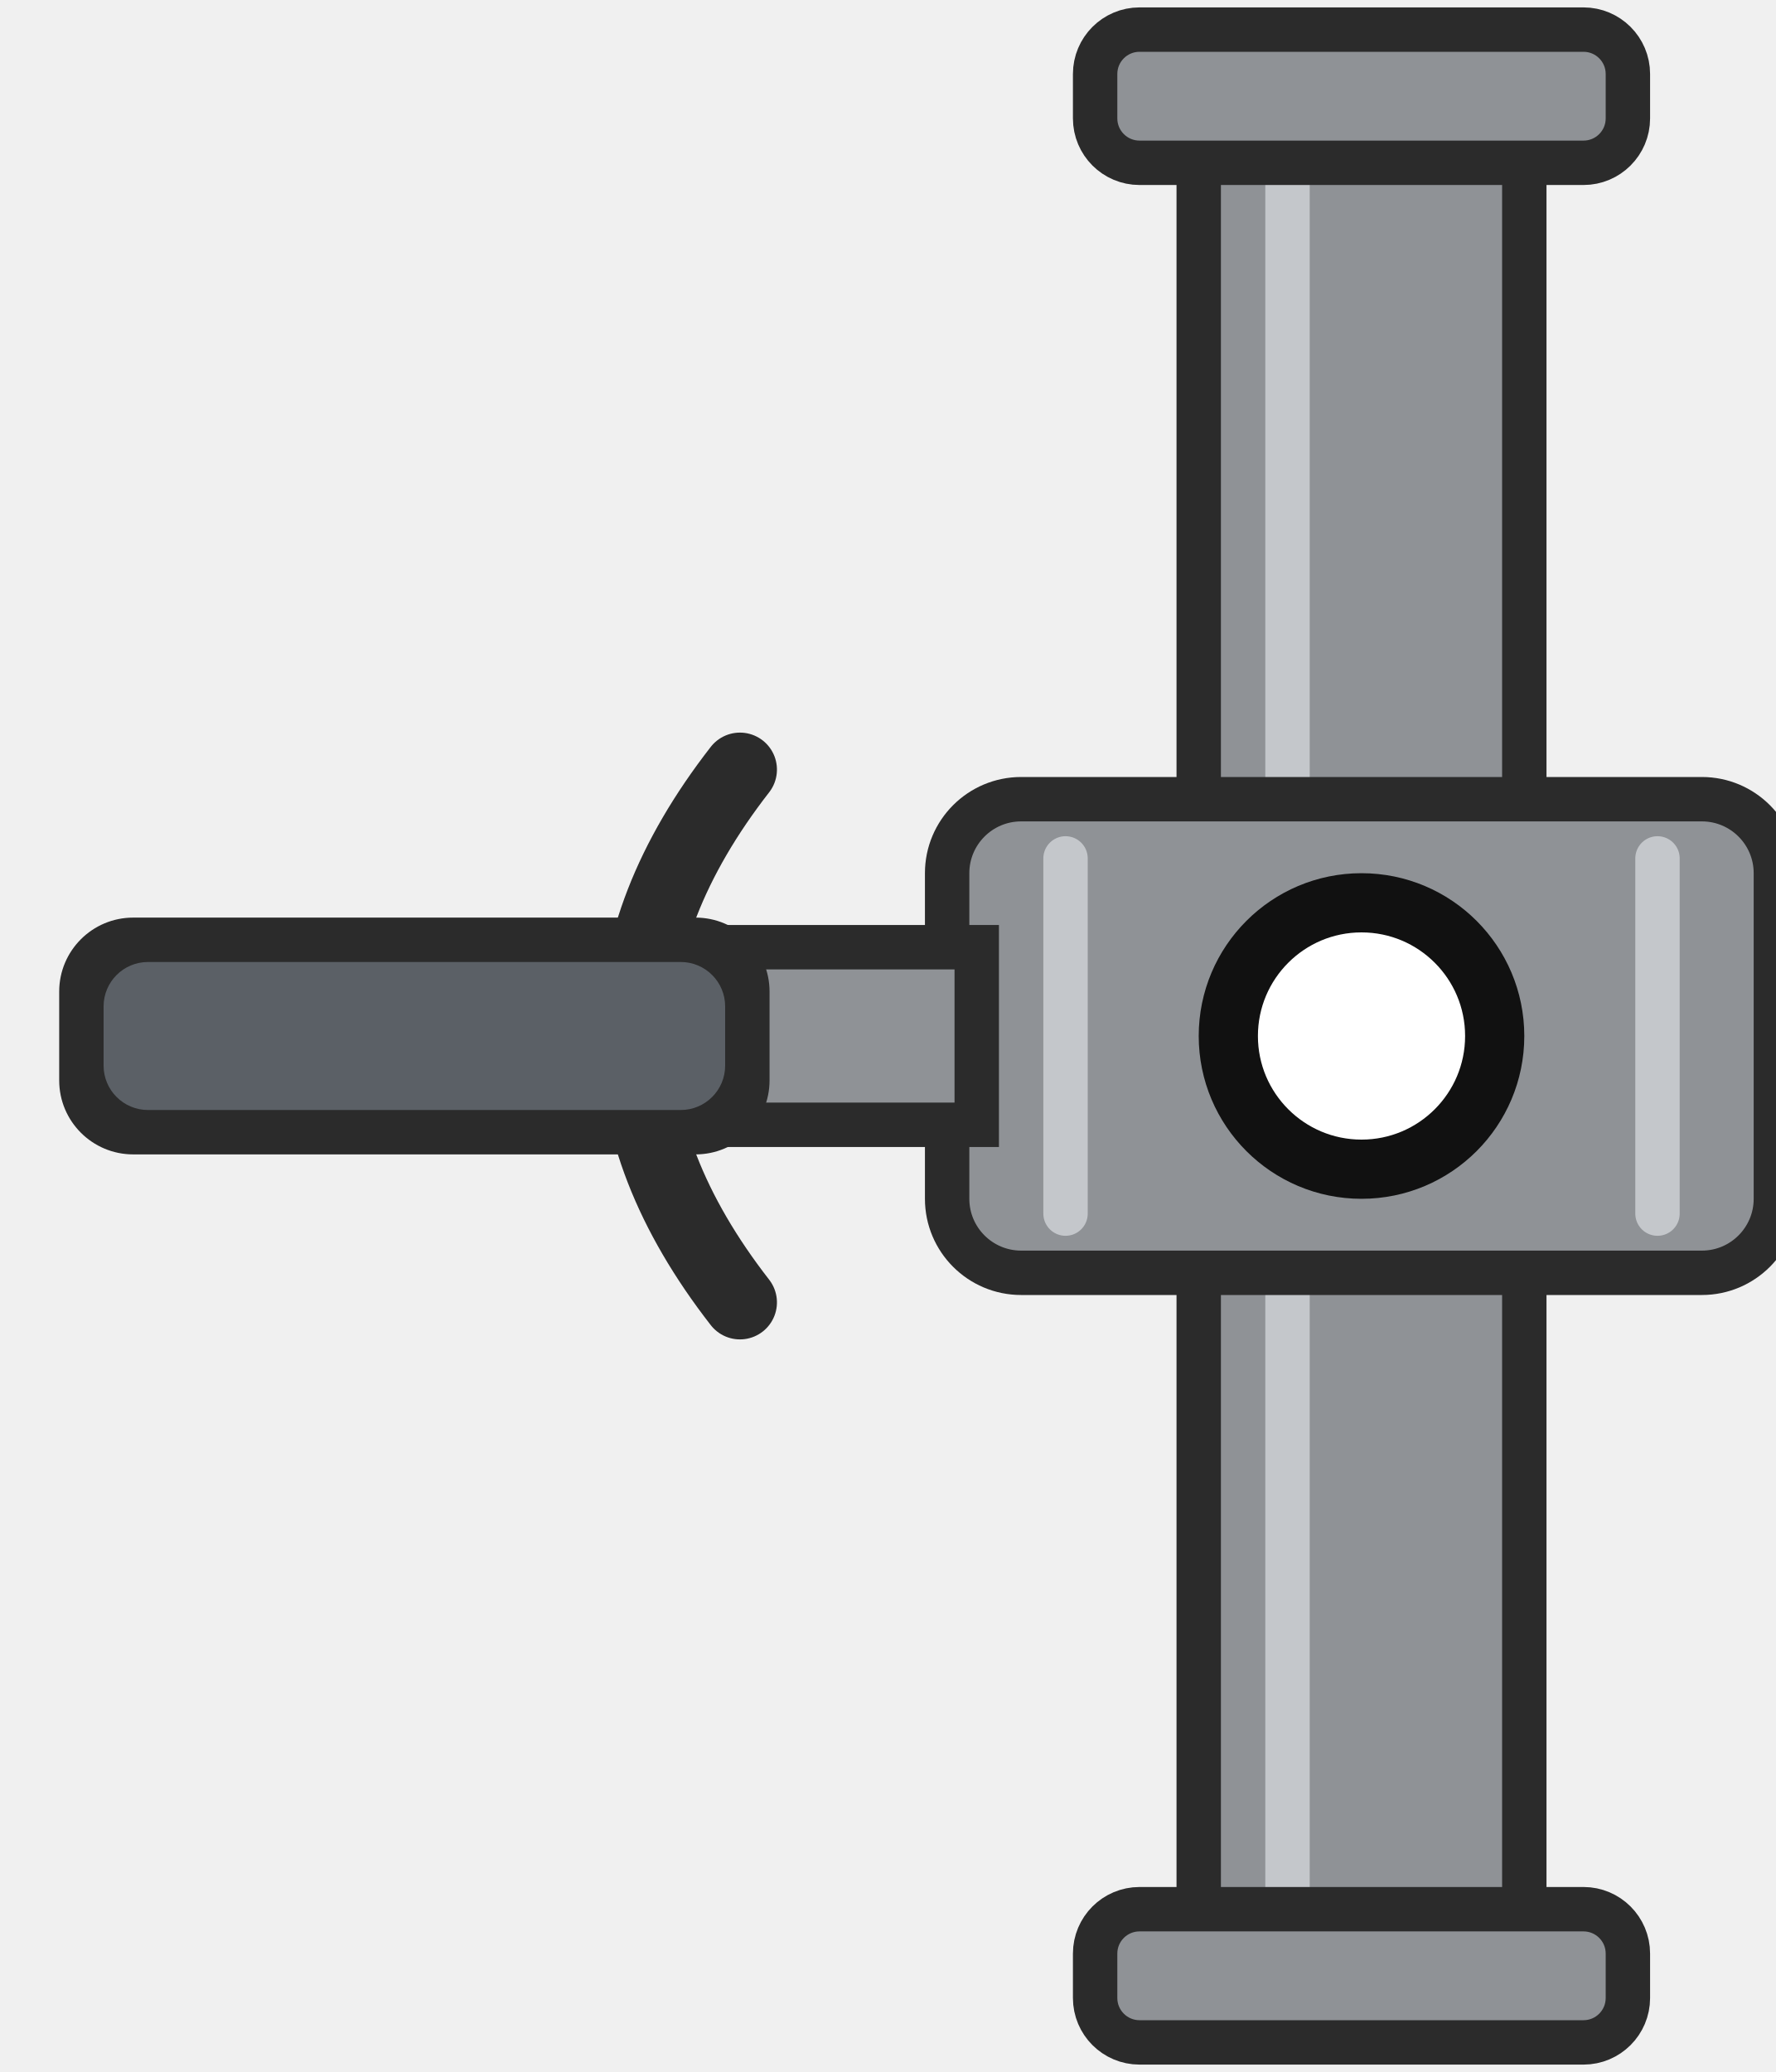
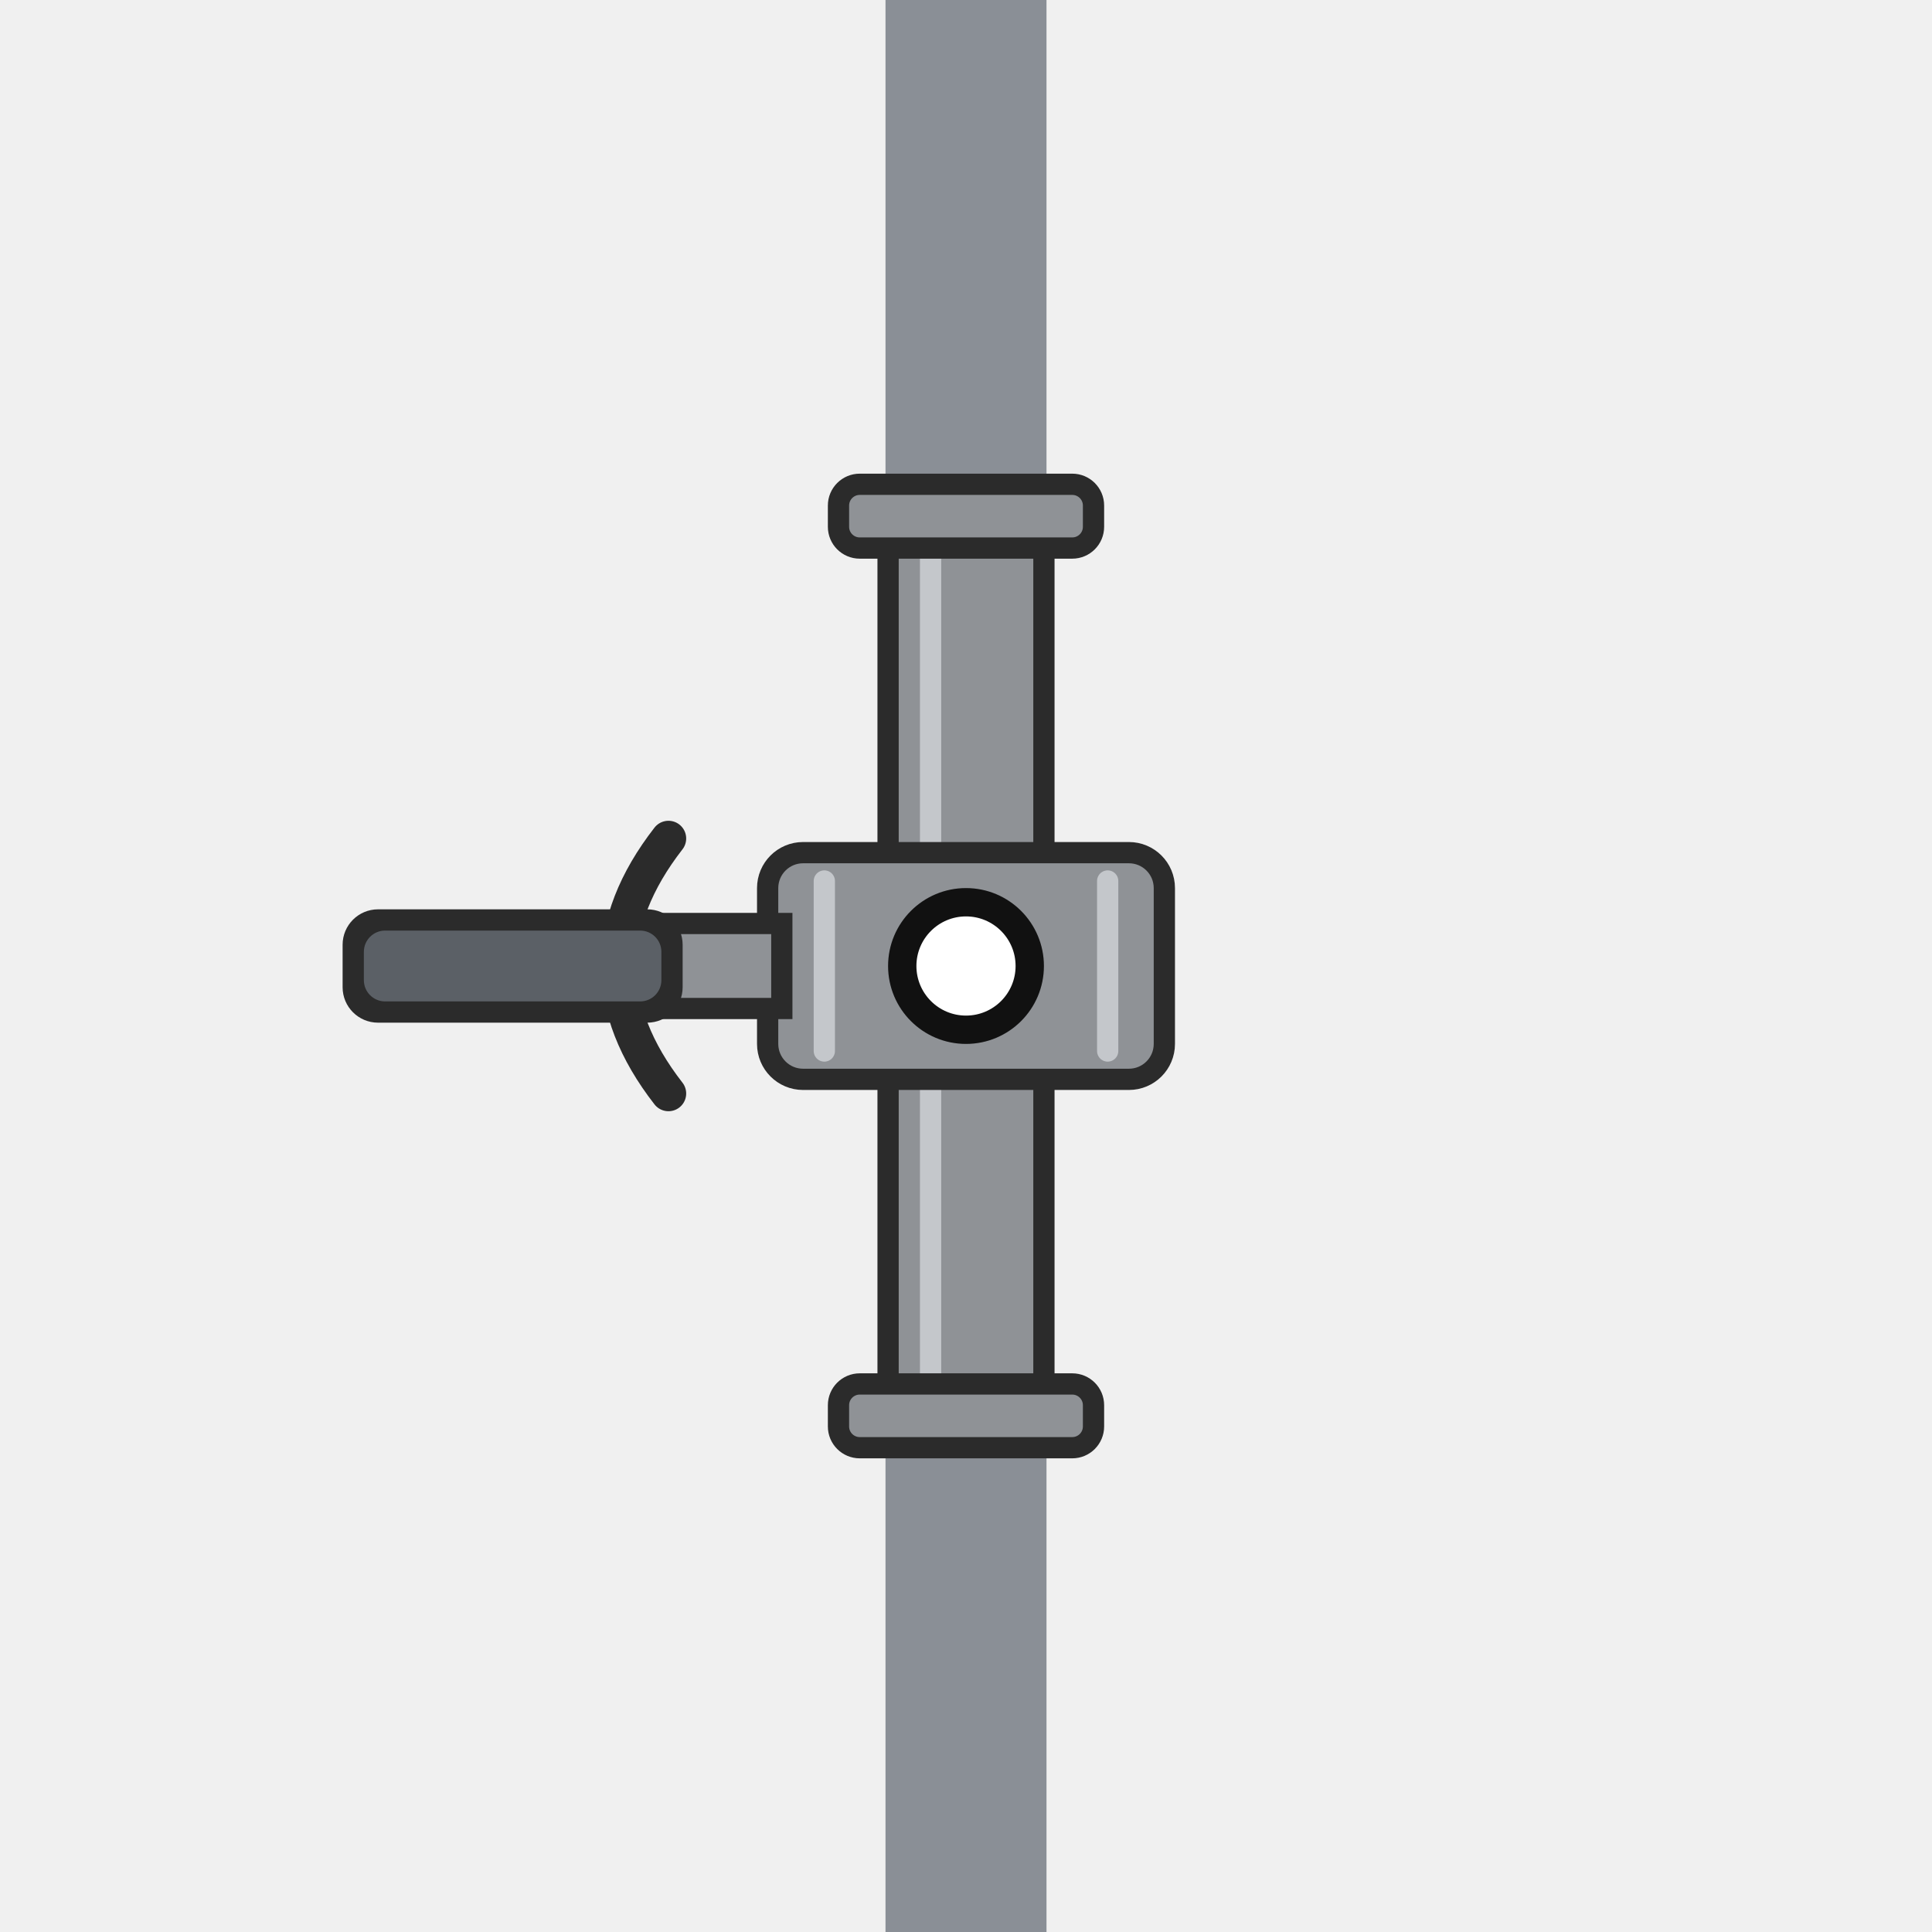
- <svg xmlns="http://www.w3.org/2000/svg" viewBox="0 0 120 140">
-   <g transform="translate(0 140) rotate(-90)">
-     <rect x="8" y="81" width="124" height="22" fill="#8f9296" stroke="#2b2b2b" stroke-width="3" />
-     <path d="M10 87 H130" stroke="#c4c7cb" stroke-width="3" stroke-linecap="round" />
-     <rect x="2" y="74" width="9" height="36" rx="3" fill="#8f9296" stroke="#2b2b2b" stroke-width="3" />
-     <rect x="129" y="74" width="9" height="36" rx="3" fill="#8f9296" stroke="#2b2b2b" stroke-width="3" />
-     <rect x="54" y="64" width="32" height="56" rx="5" fill="#8f9296" stroke="#2b2b2b" stroke-width="3" />
-     <path d="M58 72 H82 M58 112 H82" stroke="#c4c7cb" stroke-width="3" stroke-linecap="round" />
-     <rect x="64" y="46" width="12" height="20" fill="#8f9296" stroke="#2b2b2b" stroke-width="3" />
-     <path d="M52 50 Q70 36 88 50" fill="none" stroke="#2b2b2b" stroke-width="5" stroke-linecap="round" />
-     <circle cx="70" cy="92" r="9" fill="#ffffff" stroke="#111" stroke-width="4" />
-     <rect x="62" y="4" width="16" height="48" rx="5" fill="#2b2b2b" />
-     <rect x="65" y="7" width="10" height="42" rx="3" fill="#5b6066" />
+ <svg xmlns="http://www.w3.org/2000/svg" viewBox="0 0 300 300" data-valve-standard="1">
+   <rect x="137.5" y="0" width="25" height="74" fill="#8a8f96" />
+   <rect x="137.5" y="226" width="25" height="74" fill="#8a8f96" />
+   <g transform="translate(48.8 73) scale(1.1)">
+     <g transform="translate(0 140) rotate(-90)">
+       <rect x="8" y="81" width="124" height="22" fill="#8f9296" stroke="#2b2b2b" stroke-width="3" />
+       <path d="M10 87 H130" stroke="#c4c7cb" stroke-width="3" stroke-linecap="round" />
+       <rect x="2" y="74" width="9" height="36" rx="3" fill="#8f9296" stroke="#2b2b2b" stroke-width="3" />
+       <rect x="129" y="74" width="9" height="36" rx="3" fill="#8f9296" stroke="#2b2b2b" stroke-width="3" />
+       <rect x="54" y="64" width="32" height="56" rx="5" fill="#8f9296" stroke="#2b2b2b" stroke-width="3" />
+       <path d="M58 72 H82 M58 112 H82" stroke="#c4c7cb" stroke-width="3" stroke-linecap="round" />
+       <rect x="64" y="46" width="12" height="20" fill="#8f9296" stroke="#2b2b2b" stroke-width="3" />
+       <path d="M52 50 Q70 36 88 50" fill="none" stroke="#2b2b2b" stroke-width="5" stroke-linecap="round" />
+       <circle cx="70" cy="92" r="9" fill="#ffffff" stroke="#111" stroke-width="4" />
+       <rect x="62" y="4" width="16" height="48" rx="5" fill="#2b2b2b" />
+       <rect x="65" y="7" width="10" height="42" rx="3" fill="#5b6066" />
+     </g>
  </g>
</svg>
